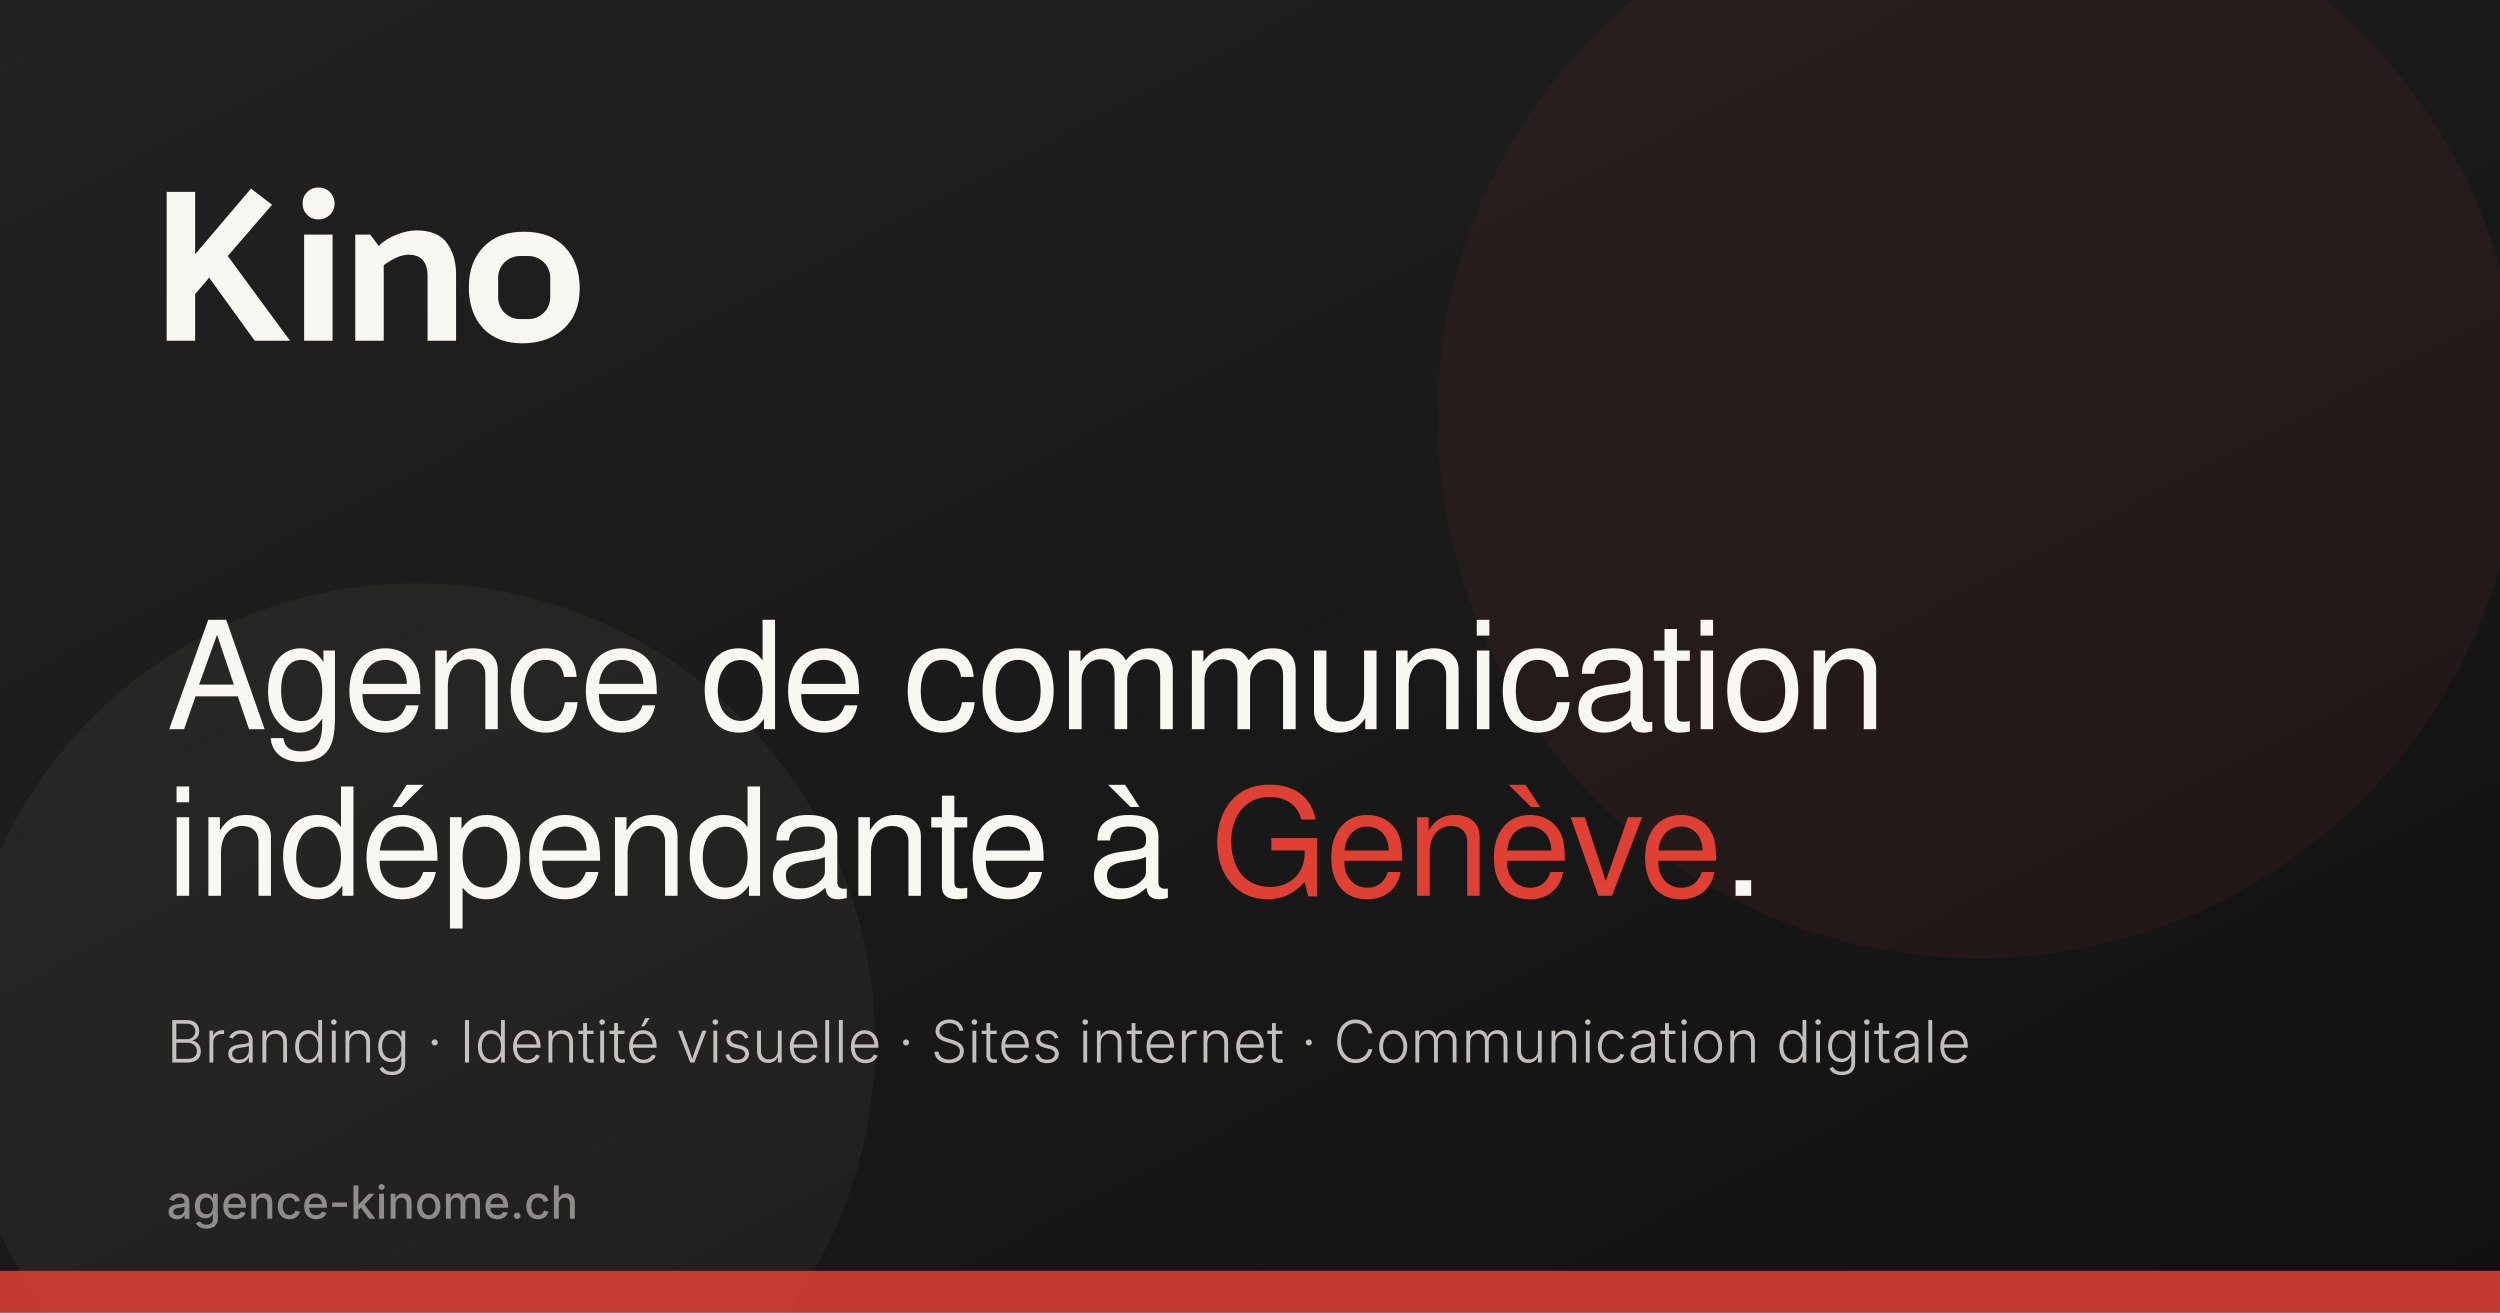
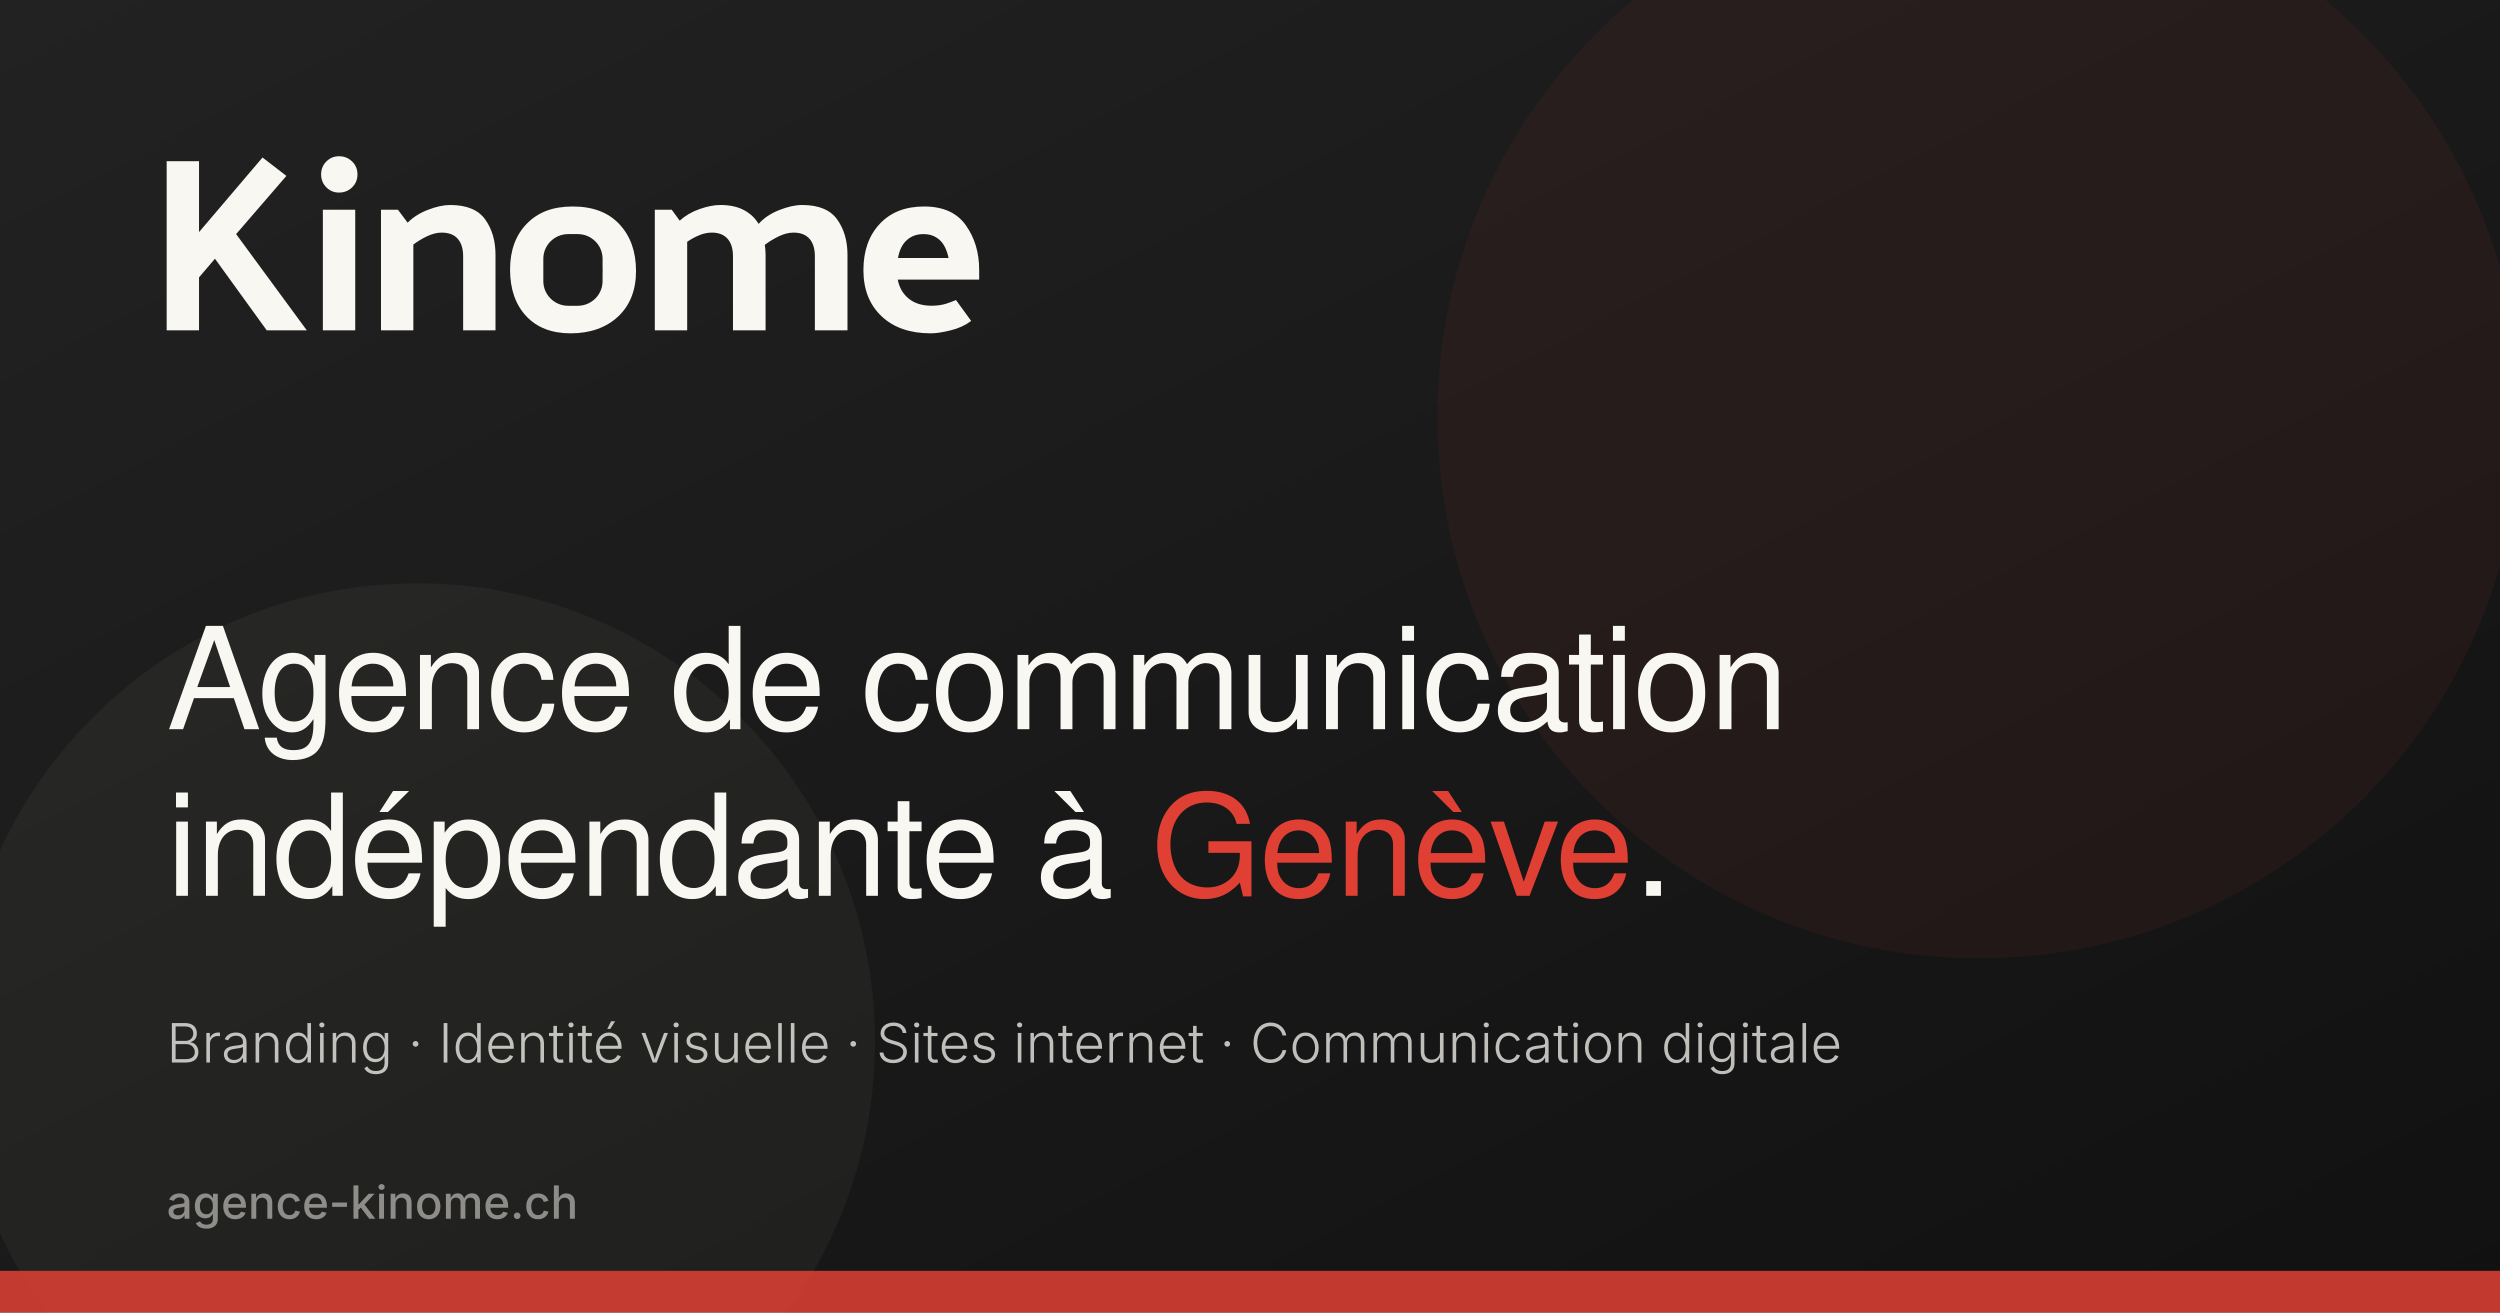
<svg xmlns="http://www.w3.org/2000/svg" width="1200" height="630" viewBox="0 0 1200 630">
  <defs>
    <linearGradient id="grad" x1="0" y1="0" x2="1" y2="1">
      <stop offset="0%" stop-color="#222222" />
      <stop offset="100%" stop-color="#111111" />
    </linearGradient>
  </defs>
  <rect width="1200" height="630" fill="url(#grad)" />
  <circle cx="950" cy="200" r="260" fill="#e04034" opacity="0.06" />
  <circle cx="200" cy="500" r="220" fill="#f9f7f2" opacity="0.04" />
-   <g transform="translate(80 90) scale(2.2)">
-     <path d="M6.21 0.96V14.56L18.40 0.24L22.99 3.77L13.33 14.95L26.91 33.43H19.21L9.27 19.67L6.21 23.26V33.43H0V0.96H6.21Z" fill="#f9f7f2" />
-     <path d="M33.10 0C34.08 0 34.92 0.33 35.61 1.00C36.29 1.67 36.63 2.50 36.63 3.49C36.63 4.47 36.29 5.30 35.61 5.97C34.92 6.64 34.08 6.97 33.10 6.97C32.11 6.97 31.33 6.64 30.66 5.97C29.99 5.30 29.66 4.47 29.66 3.49C29.66 2.50 29.99 1.67 30.66 1.00C31.33 0.33 32.14 0 33.10 0ZM36.20 10.27V33.43H29.99V10.27H36.20Z" fill="#f9f7f2" />
-     <path d="M46.26 12.75C47.32 11.70 48.63 10.87 50.21 10.27C51.78 9.66 53.19 9.36 54.44 9.36C57.59 9.36 59.83 10.28 61.15 12.13C62.47 13.97 63.14 16.24 63.14 18.91V33.43H56.92V19.20C56.92 17.73 56.57 16.61 55.87 15.83C55.17 15.05 54.15 14.66 52.81 14.66C51.92 14.66 50.99 14.89 50.02 15.35C49.04 15.81 48.16 16.35 47.36 16.95V33.43H41.15V10.27H44.40L46.26 12.75Z" fill="#f9f7f2" />
-     <path d="M86.94 13.06C84.82 10.79 81.83 9.65 77.98 9.65C74.12 9.65 71.31 10.74 69.16 12.94C67.01 15.14 65.93 18.09 65.93 21.78C65.93 25.46 66.96 28.47 69.01 30.68C71.07 32.90 73.93 34 77.59 34C81.26 34 84.38 32.93 86.67 30.78C88.97 28.63 90.12 25.71 90.12 22.01C90.12 18.32 89.06 15.34 86.94 13.06ZM83.69 22.72V23.98C83.69 26.59 81.56 28.71 78.93 28.71H77.09C74.46 28.71 72.32 26.59 72.32 23.98V19.67C72.32 17.07 74.46 14.95 77.09 14.95H78.93C81.56 14.95 83.69 17.07 83.69 19.67V21.42Z" fill="#f9f7f2" />
+   <g transform="translate(80 75) scale(2.5)">
+     <g id="Calque_1" clip-path="url(#clip0_0_4)">
+       <path id="Vector" d="M6.213 0.955V14.565L18.401 0.239L22.989 3.772L13.335 14.947L26.908 33.427H19.213L9.272 19.674L6.213 23.256V33.427H0V0.955H6.213Z" fill="#f9f7f2" />
+       <path id="Vector_2" d="M33.097 0C34.083 0 34.92 0.334 35.607 1.003C36.294 1.671 36.634 2.501 36.634 3.486C36.634 4.471 36.294 5.301 35.607 5.969C34.92 6.638 34.083 6.972 33.097 6.972C32.112 6.972 31.329 6.638 30.66 5.969C29.991 5.301 29.656 4.471 29.656 3.486C29.656 2.501 29.991 1.671 30.66 1.003C31.329 0.334 32.142 0 33.097 0ZM36.204 10.267V33.427H29.991V10.267H36.204Z" fill="#f9f7f2" />
+       <path id="Vector_3" d="M46.265 12.75C47.316 11.699 48.63 10.87 50.208 10.267C51.785 9.664 53.195 9.36 54.438 9.36C57.592 9.36 59.832 10.285 61.153 12.129C62.473 13.974 63.136 16.236 63.136 18.91V33.427H56.923V19.197C56.923 17.734 56.57 16.612 55.871 15.83C55.172 15.048 54.151 14.66 52.812 14.66C51.922 14.66 50.99 14.893 50.017 15.352C49.043 15.812 48.159 16.349 47.364 16.952V33.427H41.151V10.267H44.401L46.265 12.75Z" fill="#f9f7f2" />
+       <path id="Vector_4" d="M86.938 13.06C84.817 10.786 81.829 9.646 77.976 9.646C74.123 9.646 71.309 10.744 69.158 12.941C67.007 15.138 65.932 18.086 65.932 21.775C65.932 25.464 66.96 28.473 69.015 30.681C71.07 32.896 73.931 34 77.594 34C81.256 34 84.38 32.926 86.675 30.777C88.969 28.628 90.116 25.709 90.116 22.014C90.116 18.319 89.058 15.341 86.938 13.06ZM83.694 22.718V23.978C83.694 26.592 81.561 28.711 78.926 28.711H77.086C74.457 28.711 72.319 26.592 72.319 23.978V19.674C72.319 17.066 74.457 14.947 77.086 14.947H78.926C81.561 14.947 83.694 17.066 83.694 19.674V21.417C83.705 21.614 83.711 21.811 83.711 22.014C83.711 22.259 83.705 22.492 83.694 22.718Z" fill="#f9f7f2" />
+       <path id="Vector_5" d="M113.654 12.989C114.64 11.873 115.955 10.989 117.597 10.338C119.24 9.688 120.71 9.36 122.018 9.36C125.173 9.36 127.413 10.285 128.733 12.129C130.054 13.974 130.717 16.236 130.717 18.91V33.427H124.456V19.197C124.456 17.734 124.103 16.612 123.404 15.83C122.705 15.048 121.684 14.66 120.346 14.66C119.455 14.66 118.511 14.899 117.526 15.376C116.54 15.854 115.644 16.397 114.849 17C114.879 17.316 114.915 17.639 114.945 17.955C114.975 18.271 114.993 18.594 114.993 18.91V33.427H108.732V19.197C108.732 17.734 108.379 16.612 107.68 15.83C106.981 15.048 105.977 14.66 104.669 14.66C103.875 14.66 103.068 14.827 102.256 15.162C101.443 15.496 100.672 15.92 99.938 16.427V33.427H93.724V10.267H96.974L98.504 12.368C99.555 11.413 100.822 10.673 102.303 10.148C103.785 9.622 105.117 9.36 106.294 9.36C108.11 9.36 109.622 9.688 110.835 10.338C112.047 10.989 112.985 11.873 113.654 12.989Z" fill="#f9f7f2" />
+       <path id="Vector_6" d="M156 23.685V21.775C156 18.498 155.146 15.657 153.443 13.251C151.74 10.846 149.07 9.646 145.437 9.646C141.805 9.646 138.991 10.762 136.906 12.989C134.821 15.215 133.776 18.176 133.776 21.871C133.776 25.566 134.929 28.508 137.241 30.705C139.553 32.902 142.713 34 146.728 34C147.714 34 148.98 33.809 150.528 33.427C152.075 33.045 153.383 32.442 154.465 31.618L151.549 27.607C150.88 27.888 150.265 28.114 149.715 28.294C148.873 28.562 147.923 28.699 146.871 28.699C145.055 28.699 143.591 28.246 142.474 27.338C141.357 26.431 140.658 25.213 140.371 23.685H156ZM142.092 16.117C142.952 15.335 144.022 14.947 145.294 14.947C146.567 14.947 147.57 15.323 148.401 16.069C149.231 16.815 149.805 17.973 150.121 19.531H140.419C140.676 18.033 141.232 16.898 142.092 16.117Z" fill="#f9f7f2" />
+     </g>
+     <defs>
+       <clipPath id="clip0_0_4">
+         <rect width="156" height="34" fill="white" />
+       </clipPath>
+     </defs>
  </g>
-   <text x="80" y="350" font-family="Krub, Helvetica, Arial, sans-serif" font-size="72" font-weight="400" fill="#f9f7f2" letter-spacing="-1">
+   <text x="80" y="350" font-family="Krub, Helvetica, Arial, sans-serif" font-size="68" font-weight="400" fill="#f9f7f2" letter-spacing="-1">
    Agence de communication
  </text>
-   <text x="80" y="430" font-family="Krub, Helvetica, Arial, sans-serif" font-size="72" font-weight="400" fill="#f9f7f2" letter-spacing="-1">
+   <text x="80" y="430" font-family="Krub, Helvetica, Arial, sans-serif" font-size="68" font-weight="400" fill="#f9f7f2" letter-spacing="-1">
    indépendante à <tspan fill="#e04034">Genève</tspan>.
  </text>
-   <text x="80" y="510" font-family="Inter, Helvetica, Arial, sans-serif" font-size="28" font-weight="300" fill="#f9f7f2" opacity="0.75">
+   <text x="80" y="510" font-family="Inter, Helvetica, Arial, sans-serif" font-size="26" font-weight="300" fill="#f9f7f2" opacity="0.75">
    Branding · Identité visuelle · Sites internet · Communication digitale
  </text>
  <text x="80" y="585" font-family="Inter, Helvetica, Arial, sans-serif" font-size="22" font-weight="500" fill="#f9f7f2" opacity="0.5">
    agence-kinome.ch
  </text>
  <rect x="0" y="610" width="1200" height="20" fill="#e04034" opacity="0.85" />
</svg>
